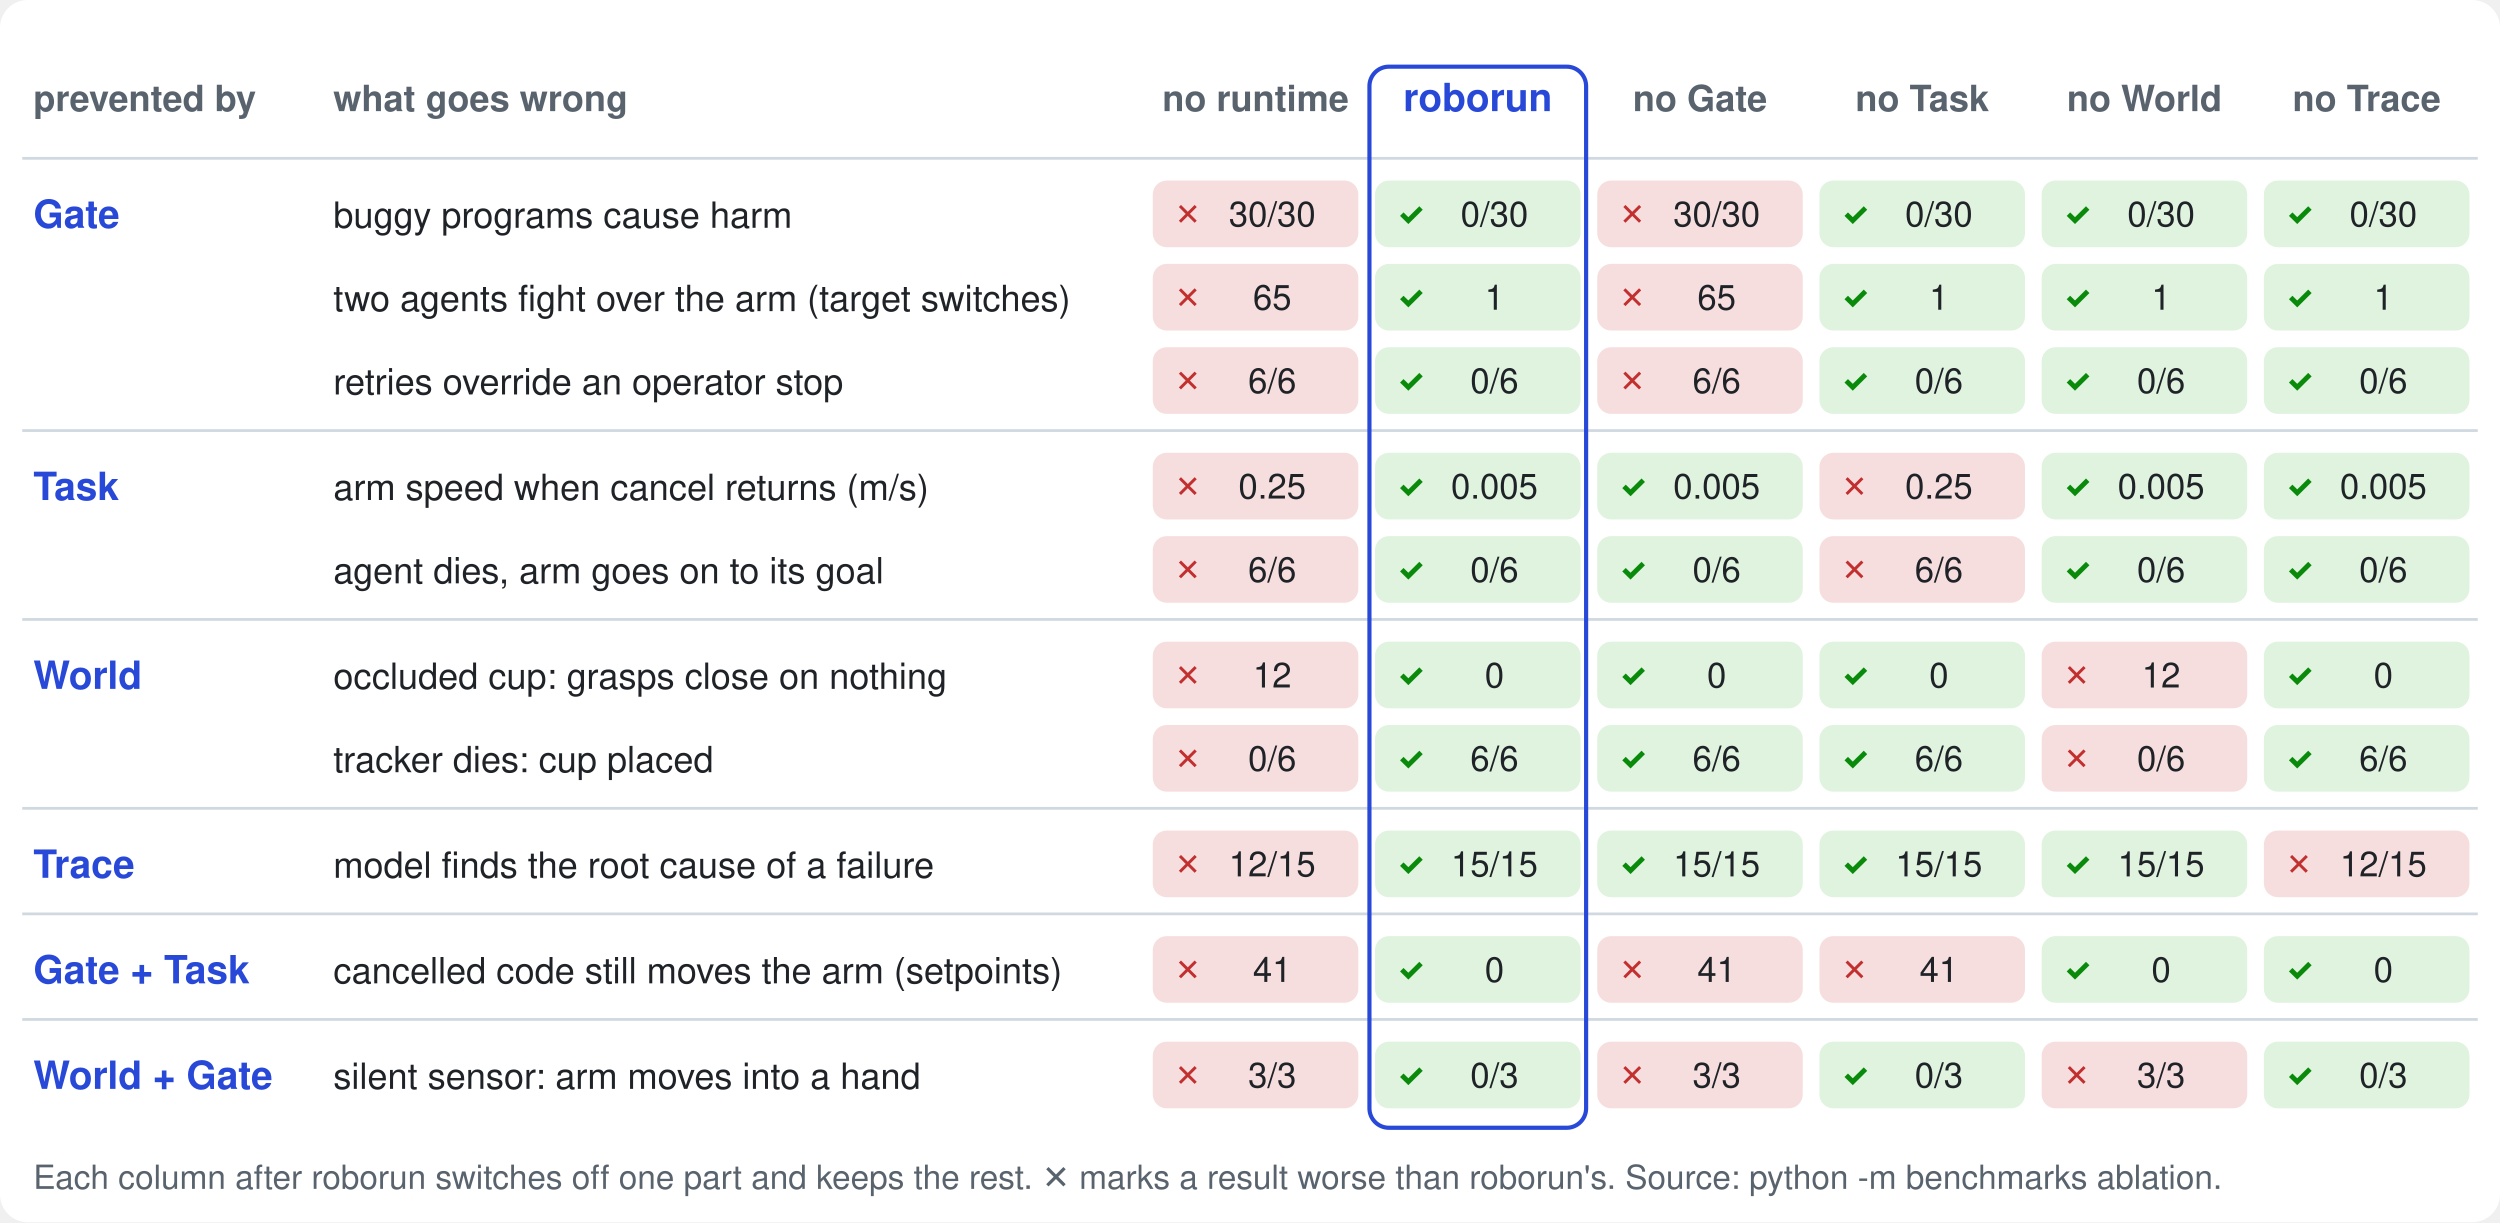
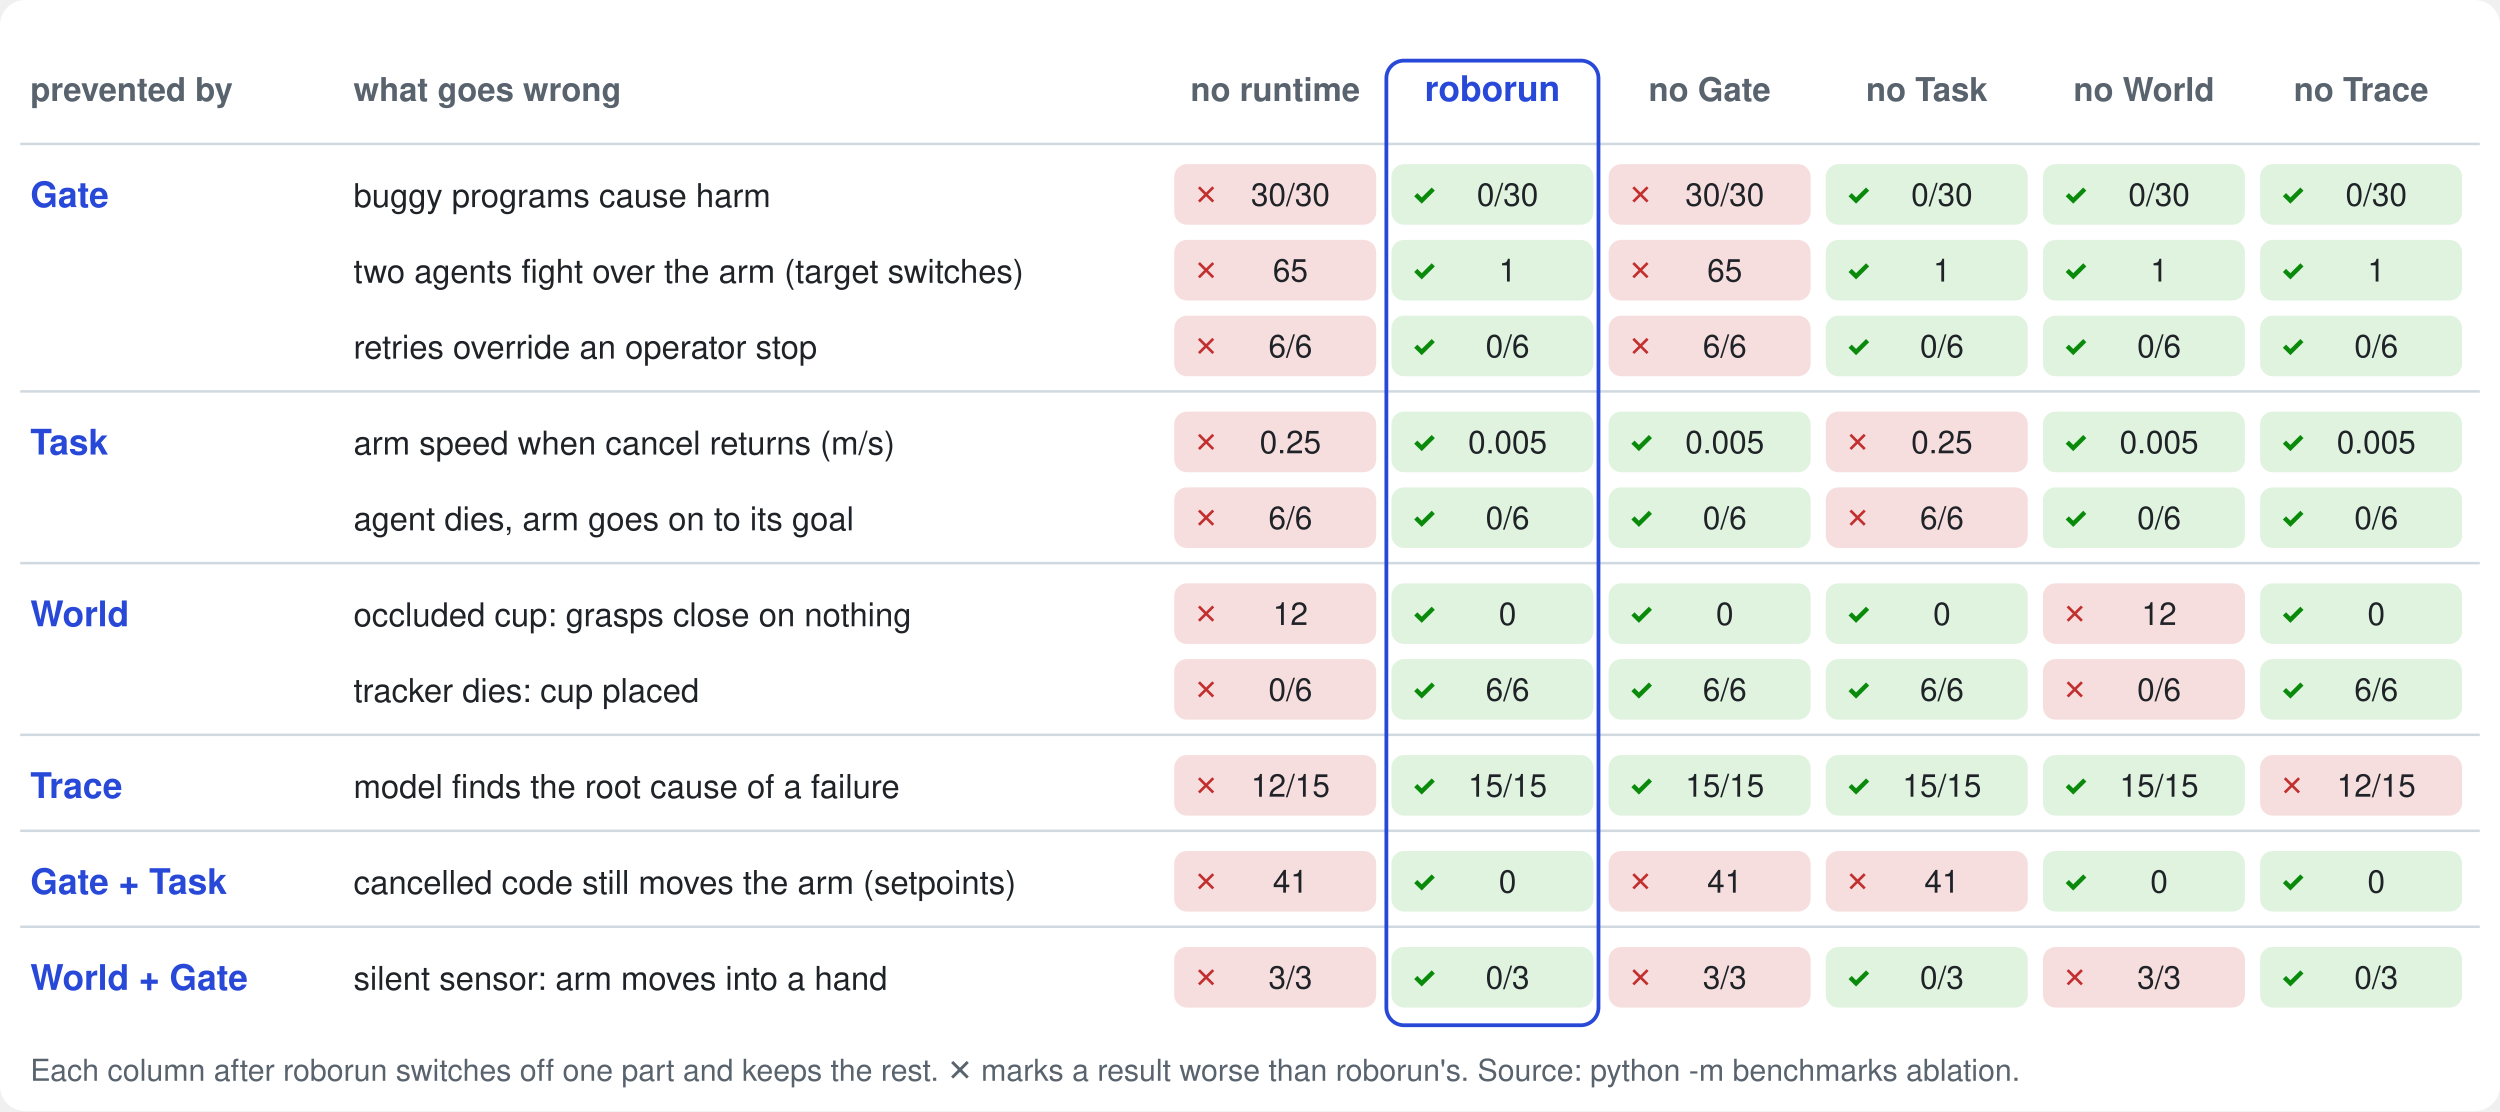
- <svg xmlns="http://www.w3.org/2000/svg" viewBox="0 0 900 440" width="900" height="440" role="img" aria-label="Failures by the part of roborun that prevents them, with no runtime, with roborun, and with one part switched off. Every failure happens with no runtime and none with roborun; switching off one part brings back exactly the failures that part prevents.">
+ <svg xmlns="http://www.w3.org/2000/svg" viewBox="0 0 990 440" width="990" height="440" role="img" aria-label="Failures by the part of roborun that prevents them, with no runtime, with roborun, and with one part switched off. Every failure happens with no runtime and none with roborun; switching off one part brings back exactly the failures that part prevents.">
  <style>
text{font-family:-apple-system,BlinkMacSystemFont,"Segoe UI",Helvetica,Arial,sans-serif;fill:#1f2328}
.bg{fill:#ffffff}.h{font-size:13px;font-weight:700;fill:#59636e}.hc{font-size:14px;font-weight:800;fill:#2848d8}
.g{font-size:14px;font-weight:800;fill:#2848d8}.l{font-size:13px}.v{font-size:12.5px;font-variant-numeric:tabular-nums}
.ok{fill:#0ca30c;fill-opacity:.13}.bad{fill:#d03b3b;fill-opacity:.17}
.iok{fill:#0a8a0a;font-size:11px;font-weight:800}.ibad{fill:#c22f2f;font-size:11px;font-weight:800}
.sep{stroke:#d1d9e0}.core{fill:none;stroke:#2848d8;stroke-width:1.5}.foot{font-size:12px;fill:#59636e}
@media (prefers-color-scheme: dark){text{fill:#e6edf3}.bg{fill:#0d1117}.h,.foot{fill:#9198a1}
.hc,.g{fill:#7b8fff}.ok{fill-opacity:.22}.bad{fill-opacity:.28}.iok{fill:#3fb950}.ibad{fill:#ff7b72}
.sep{stroke:#3d444d}.core{stroke:#7b8fff}}
</style>
-   <rect class="bg" x="0" y="0" width="900" height="440" rx="10" />
-   <text class="h" x="120" y="40">what goes wrong</text>
+   <rect class="bg" x="0" y="0" width="990" height="440" rx="10" />
+   <text class="h" x="140" y="40">what goes wrong</text>
  <text class="h" x="12" y="40">prevented by</text>
-   <text class="h" x="452.0" y="40" text-anchor="middle">no runtime</text>
-   <text class="hc" x="532.0" y="40" text-anchor="middle">roborun</text>
-   <text class="h" x="612.0" y="40" text-anchor="middle">no Gate</text>
-   <text class="h" x="692.0" y="40" text-anchor="middle">no Task</text>
-   <text class="h" x="772.0" y="40" text-anchor="middle">no World</text>
-   <text class="h" x="852.0" y="40" text-anchor="middle">no Trace</text>
-   <line class="sep" x1="8" x2="892" y1="57" y2="57" />
+   <text class="h" x="505.0" y="40" text-anchor="middle">no runtime</text>
+   <text class="hc" x="591.0" y="40" text-anchor="middle">roborun</text>
+   <text class="h" x="677.0" y="40" text-anchor="middle">no Gate</text>
+   <text class="h" x="763.0" y="40" text-anchor="middle">no Task</text>
+   <text class="h" x="849.0" y="40" text-anchor="middle">no World</text>
+   <text class="h" x="935.0" y="40" text-anchor="middle">no Trace</text>
+   <line class="sep" x1="8" x2="982" y1="57" y2="57" />
  <text class="g" x="12" y="82.0">Gate</text>
-   <text class="l" x="120" y="82.0">buggy programs cause harm</text>
-   <g>
-     <rect class="bad" x="415" y="65" width="74" height="24" rx="5" />
-     <text class="ibad" x="423" y="81.0">✕</text>
-     <text class="v" x="458.0" y="81.5" text-anchor="middle">30/30</text>
-   </g>
-   <g>
-     <rect class="ok" x="495" y="65" width="74" height="24" rx="5" />
-     <text class="iok" x="503" y="81.0">✓</text>
-     <text class="v" x="538.0" y="81.5" text-anchor="middle">0/30</text>
-   </g>
-   <g>
-     <rect class="bad" x="575" y="65" width="74" height="24" rx="5" />
-     <text class="ibad" x="583" y="81.0">✕</text>
-     <text class="v" x="618.0" y="81.5" text-anchor="middle">30/30</text>
-   </g>
-   <g>
-     <rect class="ok" x="655" y="65" width="74" height="24" rx="5" />
-     <text class="iok" x="663" y="81.0">✓</text>
-     <text class="v" x="698.0" y="81.5" text-anchor="middle">0/30</text>
-   </g>
-   <g>
-     <rect class="ok" x="735" y="65" width="74" height="24" rx="5" />
-     <text class="iok" x="743" y="81.0">✓</text>
-     <text class="v" x="778.0" y="81.5" text-anchor="middle">0/30</text>
-   </g>
-   <g>
-     <rect class="ok" x="815" y="65" width="74" height="24" rx="5" />
-     <text class="iok" x="823" y="81.0">✓</text>
-     <text class="v" x="858.0" y="81.5" text-anchor="middle">0/30</text>
-   </g>
-   <text class="l" x="120" y="112.0">two agents fight over the arm (target switches)</text>
-   <g>
-     <rect class="bad" x="415" y="95" width="74" height="24" rx="5" />
-     <text class="ibad" x="423" y="111.0">✕</text>
-     <text class="v" x="458.0" y="111.5" text-anchor="middle">65</text>
-   </g>
-   <g>
-     <rect class="ok" x="495" y="95" width="74" height="24" rx="5" />
-     <text class="iok" x="503" y="111.0">✓</text>
-     <text class="v" x="538.0" y="111.5" text-anchor="middle">1</text>
-   </g>
-   <g>
-     <rect class="bad" x="575" y="95" width="74" height="24" rx="5" />
-     <text class="ibad" x="583" y="111.0">✕</text>
-     <text class="v" x="618.0" y="111.5" text-anchor="middle">65</text>
-   </g>
-   <g>
-     <rect class="ok" x="655" y="95" width="74" height="24" rx="5" />
-     <text class="iok" x="663" y="111.0">✓</text>
-     <text class="v" x="698.0" y="111.5" text-anchor="middle">1</text>
-   </g>
-   <g>
-     <rect class="ok" x="735" y="95" width="74" height="24" rx="5" />
-     <text class="iok" x="743" y="111.0">✓</text>
-     <text class="v" x="778.0" y="111.5" text-anchor="middle">1</text>
-   </g>
-   <g>
-     <rect class="ok" x="815" y="95" width="74" height="24" rx="5" />
-     <text class="iok" x="823" y="111.0">✓</text>
-     <text class="v" x="858.0" y="111.5" text-anchor="middle">1</text>
-   </g>
-   <text class="l" x="120" y="142.0">retries override an operator stop</text>
-   <g>
-     <rect class="bad" x="415" y="125" width="74" height="24" rx="5" />
-     <text class="ibad" x="423" y="141.0">✕</text>
-     <text class="v" x="458.0" y="141.5" text-anchor="middle">6/6</text>
-   </g>
-   <g>
-     <rect class="ok" x="495" y="125" width="74" height="24" rx="5" />
-     <text class="iok" x="503" y="141.0">✓</text>
-     <text class="v" x="538.0" y="141.5" text-anchor="middle">0/6</text>
-   </g>
-   <g>
-     <rect class="bad" x="575" y="125" width="74" height="24" rx="5" />
-     <text class="ibad" x="583" y="141.0">✕</text>
-     <text class="v" x="618.0" y="141.5" text-anchor="middle">6/6</text>
-   </g>
-   <g>
-     <rect class="ok" x="655" y="125" width="74" height="24" rx="5" />
-     <text class="iok" x="663" y="141.0">✓</text>
-     <text class="v" x="698.0" y="141.5" text-anchor="middle">0/6</text>
-   </g>
-   <g>
-     <rect class="ok" x="735" y="125" width="74" height="24" rx="5" />
-     <text class="iok" x="743" y="141.0">✓</text>
-     <text class="v" x="778.0" y="141.5" text-anchor="middle">0/6</text>
-   </g>
-   <g>
-     <rect class="ok" x="815" y="125" width="74" height="24" rx="5" />
-     <text class="iok" x="823" y="141.0">✓</text>
-     <text class="v" x="858.0" y="141.5" text-anchor="middle">0/6</text>
-   </g>
-   <line class="sep" x1="8" x2="892" y1="155" y2="155" />
+   <text class="l" x="140" y="82.0">buggy programs cause harm</text>
+   <g>
+     <rect class="bad" x="465" y="65" width="80" height="24" rx="5" />
+     <text class="ibad" x="473" y="81.0">✕</text>
+     <text class="v" x="511.0" y="81.5" text-anchor="middle">30/30</text>
+   </g>
+   <g>
+     <rect class="ok" x="551" y="65" width="80" height="24" rx="5" />
+     <text class="iok" x="559" y="81.0">✓</text>
+     <text class="v" x="597.0" y="81.5" text-anchor="middle">0/30</text>
+   </g>
+   <g>
+     <rect class="bad" x="637" y="65" width="80" height="24" rx="5" />
+     <text class="ibad" x="645" y="81.0">✕</text>
+     <text class="v" x="683.0" y="81.5" text-anchor="middle">30/30</text>
+   </g>
+   <g>
+     <rect class="ok" x="723" y="65" width="80" height="24" rx="5" />
+     <text class="iok" x="731" y="81.0">✓</text>
+     <text class="v" x="769.0" y="81.5" text-anchor="middle">0/30</text>
+   </g>
+   <g>
+     <rect class="ok" x="809" y="65" width="80" height="24" rx="5" />
+     <text class="iok" x="817" y="81.0">✓</text>
+     <text class="v" x="855.0" y="81.5" text-anchor="middle">0/30</text>
+   </g>
+   <g>
+     <rect class="ok" x="895" y="65" width="80" height="24" rx="5" />
+     <text class="iok" x="903" y="81.0">✓</text>
+     <text class="v" x="941.0" y="81.5" text-anchor="middle">0/30</text>
+   </g>
+   <text class="l" x="140" y="112.0">two agents fight over the arm (target switches)</text>
+   <g>
+     <rect class="bad" x="465" y="95" width="80" height="24" rx="5" />
+     <text class="ibad" x="473" y="111.0">✕</text>
+     <text class="v" x="511.0" y="111.5" text-anchor="middle">65</text>
+   </g>
+   <g>
+     <rect class="ok" x="551" y="95" width="80" height="24" rx="5" />
+     <text class="iok" x="559" y="111.0">✓</text>
+     <text class="v" x="597.0" y="111.5" text-anchor="middle">1</text>
+   </g>
+   <g>
+     <rect class="bad" x="637" y="95" width="80" height="24" rx="5" />
+     <text class="ibad" x="645" y="111.0">✕</text>
+     <text class="v" x="683.0" y="111.5" text-anchor="middle">65</text>
+   </g>
+   <g>
+     <rect class="ok" x="723" y="95" width="80" height="24" rx="5" />
+     <text class="iok" x="731" y="111.0">✓</text>
+     <text class="v" x="769.0" y="111.5" text-anchor="middle">1</text>
+   </g>
+   <g>
+     <rect class="ok" x="809" y="95" width="80" height="24" rx="5" />
+     <text class="iok" x="817" y="111.0">✓</text>
+     <text class="v" x="855.0" y="111.5" text-anchor="middle">1</text>
+   </g>
+   <g>
+     <rect class="ok" x="895" y="95" width="80" height="24" rx="5" />
+     <text class="iok" x="903" y="111.0">✓</text>
+     <text class="v" x="941.0" y="111.5" text-anchor="middle">1</text>
+   </g>
+   <text class="l" x="140" y="142.0">retries override an operator stop</text>
+   <g>
+     <rect class="bad" x="465" y="125" width="80" height="24" rx="5" />
+     <text class="ibad" x="473" y="141.0">✕</text>
+     <text class="v" x="511.0" y="141.5" text-anchor="middle">6/6</text>
+   </g>
+   <g>
+     <rect class="ok" x="551" y="125" width="80" height="24" rx="5" />
+     <text class="iok" x="559" y="141.0">✓</text>
+     <text class="v" x="597.0" y="141.5" text-anchor="middle">0/6</text>
+   </g>
+   <g>
+     <rect class="bad" x="637" y="125" width="80" height="24" rx="5" />
+     <text class="ibad" x="645" y="141.0">✕</text>
+     <text class="v" x="683.0" y="141.5" text-anchor="middle">6/6</text>
+   </g>
+   <g>
+     <rect class="ok" x="723" y="125" width="80" height="24" rx="5" />
+     <text class="iok" x="731" y="141.0">✓</text>
+     <text class="v" x="769.0" y="141.5" text-anchor="middle">0/6</text>
+   </g>
+   <g>
+     <rect class="ok" x="809" y="125" width="80" height="24" rx="5" />
+     <text class="iok" x="817" y="141.0">✓</text>
+     <text class="v" x="855.0" y="141.5" text-anchor="middle">0/6</text>
+   </g>
+   <g>
+     <rect class="ok" x="895" y="125" width="80" height="24" rx="5" />
+     <text class="iok" x="903" y="141.0">✓</text>
+     <text class="v" x="941.0" y="141.5" text-anchor="middle">0/6</text>
+   </g>
+   <line class="sep" x1="8" x2="982" y1="155" y2="155" />
  <text class="g" x="12" y="180.0">Task</text>
-   <text class="l" x="120" y="180.0">arm speed when cancel returns (m/s)</text>
-   <g>
-     <rect class="bad" x="415" y="163" width="74" height="24" rx="5" />
-     <text class="ibad" x="423" y="179.0">✕</text>
-     <text class="v" x="458.0" y="179.5" text-anchor="middle">0.25</text>
-   </g>
-   <g>
-     <rect class="ok" x="495" y="163" width="74" height="24" rx="5" />
-     <text class="iok" x="503" y="179.0">✓</text>
-     <text class="v" x="538.0" y="179.5" text-anchor="middle">0.005</text>
-   </g>
-   <g>
-     <rect class="ok" x="575" y="163" width="74" height="24" rx="5" />
-     <text class="iok" x="583" y="179.0">✓</text>
-     <text class="v" x="618.0" y="179.5" text-anchor="middle">0.005</text>
-   </g>
-   <g>
-     <rect class="bad" x="655" y="163" width="74" height="24" rx="5" />
-     <text class="ibad" x="663" y="179.0">✕</text>
-     <text class="v" x="698.0" y="179.5" text-anchor="middle">0.25</text>
-   </g>
-   <g>
-     <rect class="ok" x="735" y="163" width="74" height="24" rx="5" />
-     <text class="iok" x="743" y="179.0">✓</text>
-     <text class="v" x="778.0" y="179.5" text-anchor="middle">0.005</text>
-   </g>
-   <g>
-     <rect class="ok" x="815" y="163" width="74" height="24" rx="5" />
-     <text class="iok" x="823" y="179.0">✓</text>
-     <text class="v" x="858.0" y="179.5" text-anchor="middle">0.005</text>
-   </g>
-   <text class="l" x="120" y="210.0">agent dies, arm goes on to its goal</text>
-   <g>
-     <rect class="bad" x="415" y="193" width="74" height="24" rx="5" />
-     <text class="ibad" x="423" y="209.0">✕</text>
-     <text class="v" x="458.0" y="209.5" text-anchor="middle">6/6</text>
-   </g>
-   <g>
-     <rect class="ok" x="495" y="193" width="74" height="24" rx="5" />
-     <text class="iok" x="503" y="209.0">✓</text>
-     <text class="v" x="538.0" y="209.5" text-anchor="middle">0/6</text>
-   </g>
-   <g>
-     <rect class="ok" x="575" y="193" width="74" height="24" rx="5" />
-     <text class="iok" x="583" y="209.0">✓</text>
-     <text class="v" x="618.0" y="209.5" text-anchor="middle">0/6</text>
-   </g>
-   <g>
-     <rect class="bad" x="655" y="193" width="74" height="24" rx="5" />
-     <text class="ibad" x="663" y="209.0">✕</text>
-     <text class="v" x="698.0" y="209.5" text-anchor="middle">6/6</text>
-   </g>
-   <g>
-     <rect class="ok" x="735" y="193" width="74" height="24" rx="5" />
-     <text class="iok" x="743" y="209.0">✓</text>
-     <text class="v" x="778.0" y="209.5" text-anchor="middle">0/6</text>
-   </g>
-   <g>
-     <rect class="ok" x="815" y="193" width="74" height="24" rx="5" />
-     <text class="iok" x="823" y="209.0">✓</text>
-     <text class="v" x="858.0" y="209.5" text-anchor="middle">0/6</text>
-   </g>
-   <line class="sep" x1="8" x2="892" y1="223" y2="223" />
+   <text class="l" x="140" y="180.0">arm speed when cancel returns (m/s)</text>
+   <g>
+     <rect class="bad" x="465" y="163" width="80" height="24" rx="5" />
+     <text class="ibad" x="473" y="179.0">✕</text>
+     <text class="v" x="511.0" y="179.5" text-anchor="middle">0.25</text>
+   </g>
+   <g>
+     <rect class="ok" x="551" y="163" width="80" height="24" rx="5" />
+     <text class="iok" x="559" y="179.0">✓</text>
+     <text class="v" x="597.0" y="179.5" text-anchor="middle">0.005</text>
+   </g>
+   <g>
+     <rect class="ok" x="637" y="163" width="80" height="24" rx="5" />
+     <text class="iok" x="645" y="179.0">✓</text>
+     <text class="v" x="683.0" y="179.5" text-anchor="middle">0.005</text>
+   </g>
+   <g>
+     <rect class="bad" x="723" y="163" width="80" height="24" rx="5" />
+     <text class="ibad" x="731" y="179.0">✕</text>
+     <text class="v" x="769.0" y="179.5" text-anchor="middle">0.25</text>
+   </g>
+   <g>
+     <rect class="ok" x="809" y="163" width="80" height="24" rx="5" />
+     <text class="iok" x="817" y="179.0">✓</text>
+     <text class="v" x="855.0" y="179.5" text-anchor="middle">0.005</text>
+   </g>
+   <g>
+     <rect class="ok" x="895" y="163" width="80" height="24" rx="5" />
+     <text class="iok" x="903" y="179.0">✓</text>
+     <text class="v" x="941.0" y="179.5" text-anchor="middle">0.005</text>
+   </g>
+   <text class="l" x="140" y="210.0">agent dies, arm goes on to its goal</text>
+   <g>
+     <rect class="bad" x="465" y="193" width="80" height="24" rx="5" />
+     <text class="ibad" x="473" y="209.0">✕</text>
+     <text class="v" x="511.0" y="209.5" text-anchor="middle">6/6</text>
+   </g>
+   <g>
+     <rect class="ok" x="551" y="193" width="80" height="24" rx="5" />
+     <text class="iok" x="559" y="209.0">✓</text>
+     <text class="v" x="597.0" y="209.5" text-anchor="middle">0/6</text>
+   </g>
+   <g>
+     <rect class="ok" x="637" y="193" width="80" height="24" rx="5" />
+     <text class="iok" x="645" y="209.0">✓</text>
+     <text class="v" x="683.0" y="209.5" text-anchor="middle">0/6</text>
+   </g>
+   <g>
+     <rect class="bad" x="723" y="193" width="80" height="24" rx="5" />
+     <text class="ibad" x="731" y="209.0">✕</text>
+     <text class="v" x="769.0" y="209.5" text-anchor="middle">6/6</text>
+   </g>
+   <g>
+     <rect class="ok" x="809" y="193" width="80" height="24" rx="5" />
+     <text class="iok" x="817" y="209.0">✓</text>
+     <text class="v" x="855.0" y="209.5" text-anchor="middle">0/6</text>
+   </g>
+   <g>
+     <rect class="ok" x="895" y="193" width="80" height="24" rx="5" />
+     <text class="iok" x="903" y="209.0">✓</text>
+     <text class="v" x="941.0" y="209.5" text-anchor="middle">0/6</text>
+   </g>
+   <line class="sep" x1="8" x2="982" y1="223" y2="223" />
  <text class="g" x="12" y="248.0">World</text>
-   <text class="l" x="120" y="248.0">occluded cup: grasps close on nothing</text>
-   <g>
-     <rect class="bad" x="415" y="231" width="74" height="24" rx="5" />
-     <text class="ibad" x="423" y="247.0">✕</text>
-     <text class="v" x="458.0" y="247.5" text-anchor="middle">12</text>
-   </g>
-   <g>
-     <rect class="ok" x="495" y="231" width="74" height="24" rx="5" />
-     <text class="iok" x="503" y="247.0">✓</text>
-     <text class="v" x="538.0" y="247.5" text-anchor="middle">0</text>
-   </g>
-   <g>
-     <rect class="ok" x="575" y="231" width="74" height="24" rx="5" />
-     <text class="iok" x="583" y="247.0">✓</text>
-     <text class="v" x="618.0" y="247.5" text-anchor="middle">0</text>
-   </g>
-   <g>
-     <rect class="ok" x="655" y="231" width="74" height="24" rx="5" />
-     <text class="iok" x="663" y="247.0">✓</text>
-     <text class="v" x="698.0" y="247.5" text-anchor="middle">0</text>
-   </g>
-   <g>
-     <rect class="bad" x="735" y="231" width="74" height="24" rx="5" />
-     <text class="ibad" x="743" y="247.0">✕</text>
-     <text class="v" x="778.0" y="247.5" text-anchor="middle">12</text>
-   </g>
-   <g>
-     <rect class="ok" x="815" y="231" width="74" height="24" rx="5" />
-     <text class="iok" x="823" y="247.0">✓</text>
-     <text class="v" x="858.0" y="247.5" text-anchor="middle">0</text>
-   </g>
-   <text class="l" x="120" y="278.0">tracker dies: cup placed</text>
-   <g>
-     <rect class="bad" x="415" y="261" width="74" height="24" rx="5" />
-     <text class="ibad" x="423" y="277.0">✕</text>
-     <text class="v" x="458.0" y="277.5" text-anchor="middle">0/6</text>
-   </g>
-   <g>
-     <rect class="ok" x="495" y="261" width="74" height="24" rx="5" />
-     <text class="iok" x="503" y="277.0">✓</text>
-     <text class="v" x="538.0" y="277.5" text-anchor="middle">6/6</text>
-   </g>
-   <g>
-     <rect class="ok" x="575" y="261" width="74" height="24" rx="5" />
-     <text class="iok" x="583" y="277.0">✓</text>
-     <text class="v" x="618.0" y="277.5" text-anchor="middle">6/6</text>
-   </g>
-   <g>
-     <rect class="ok" x="655" y="261" width="74" height="24" rx="5" />
-     <text class="iok" x="663" y="277.0">✓</text>
-     <text class="v" x="698.0" y="277.5" text-anchor="middle">6/6</text>
-   </g>
-   <g>
-     <rect class="bad" x="735" y="261" width="74" height="24" rx="5" />
-     <text class="ibad" x="743" y="277.0">✕</text>
-     <text class="v" x="778.0" y="277.5" text-anchor="middle">0/6</text>
-   </g>
-   <g>
-     <rect class="ok" x="815" y="261" width="74" height="24" rx="5" />
-     <text class="iok" x="823" y="277.0">✓</text>
-     <text class="v" x="858.0" y="277.5" text-anchor="middle">6/6</text>
-   </g>
-   <line class="sep" x1="8" x2="892" y1="291" y2="291" />
+   <text class="l" x="140" y="248.0">occluded cup: grasps close on nothing</text>
+   <g>
+     <rect class="bad" x="465" y="231" width="80" height="24" rx="5" />
+     <text class="ibad" x="473" y="247.0">✕</text>
+     <text class="v" x="511.0" y="247.5" text-anchor="middle">12</text>
+   </g>
+   <g>
+     <rect class="ok" x="551" y="231" width="80" height="24" rx="5" />
+     <text class="iok" x="559" y="247.0">✓</text>
+     <text class="v" x="597.0" y="247.5" text-anchor="middle">0</text>
+   </g>
+   <g>
+     <rect class="ok" x="637" y="231" width="80" height="24" rx="5" />
+     <text class="iok" x="645" y="247.0">✓</text>
+     <text class="v" x="683.0" y="247.5" text-anchor="middle">0</text>
+   </g>
+   <g>
+     <rect class="ok" x="723" y="231" width="80" height="24" rx="5" />
+     <text class="iok" x="731" y="247.0">✓</text>
+     <text class="v" x="769.0" y="247.5" text-anchor="middle">0</text>
+   </g>
+   <g>
+     <rect class="bad" x="809" y="231" width="80" height="24" rx="5" />
+     <text class="ibad" x="817" y="247.0">✕</text>
+     <text class="v" x="855.0" y="247.5" text-anchor="middle">12</text>
+   </g>
+   <g>
+     <rect class="ok" x="895" y="231" width="80" height="24" rx="5" />
+     <text class="iok" x="903" y="247.0">✓</text>
+     <text class="v" x="941.0" y="247.5" text-anchor="middle">0</text>
+   </g>
+   <text class="l" x="140" y="278.0">tracker dies: cup placed</text>
+   <g>
+     <rect class="bad" x="465" y="261" width="80" height="24" rx="5" />
+     <text class="ibad" x="473" y="277.0">✕</text>
+     <text class="v" x="511.0" y="277.5" text-anchor="middle">0/6</text>
+   </g>
+   <g>
+     <rect class="ok" x="551" y="261" width="80" height="24" rx="5" />
+     <text class="iok" x="559" y="277.0">✓</text>
+     <text class="v" x="597.0" y="277.5" text-anchor="middle">6/6</text>
+   </g>
+   <g>
+     <rect class="ok" x="637" y="261" width="80" height="24" rx="5" />
+     <text class="iok" x="645" y="277.0">✓</text>
+     <text class="v" x="683.0" y="277.5" text-anchor="middle">6/6</text>
+   </g>
+   <g>
+     <rect class="ok" x="723" y="261" width="80" height="24" rx="5" />
+     <text class="iok" x="731" y="277.0">✓</text>
+     <text class="v" x="769.0" y="277.5" text-anchor="middle">6/6</text>
+   </g>
+   <g>
+     <rect class="bad" x="809" y="261" width="80" height="24" rx="5" />
+     <text class="ibad" x="817" y="277.0">✕</text>
+     <text class="v" x="855.0" y="277.5" text-anchor="middle">0/6</text>
+   </g>
+   <g>
+     <rect class="ok" x="895" y="261" width="80" height="24" rx="5" />
+     <text class="iok" x="903" y="277.0">✓</text>
+     <text class="v" x="941.0" y="277.5" text-anchor="middle">6/6</text>
+   </g>
+   <line class="sep" x1="8" x2="982" y1="291" y2="291" />
  <text class="g" x="12" y="316.0">Trace</text>
-   <text class="l" x="120" y="316.0">model finds the root cause of a failure</text>
-   <g>
-     <rect class="bad" x="415" y="299" width="74" height="24" rx="5" />
-     <text class="ibad" x="423" y="315.0">✕</text>
-     <text class="v" x="458.0" y="315.5" text-anchor="middle">12/15</text>
-   </g>
-   <g>
-     <rect class="ok" x="495" y="299" width="74" height="24" rx="5" />
-     <text class="iok" x="503" y="315.0">✓</text>
-     <text class="v" x="538.0" y="315.5" text-anchor="middle">15/15</text>
-   </g>
-   <g>
-     <rect class="ok" x="575" y="299" width="74" height="24" rx="5" />
-     <text class="iok" x="583" y="315.0">✓</text>
-     <text class="v" x="618.0" y="315.5" text-anchor="middle">15/15</text>
-   </g>
-   <g>
-     <rect class="ok" x="655" y="299" width="74" height="24" rx="5" />
-     <text class="iok" x="663" y="315.0">✓</text>
-     <text class="v" x="698.0" y="315.5" text-anchor="middle">15/15</text>
-   </g>
-   <g>
-     <rect class="ok" x="735" y="299" width="74" height="24" rx="5" />
-     <text class="iok" x="743" y="315.0">✓</text>
-     <text class="v" x="778.0" y="315.5" text-anchor="middle">15/15</text>
-   </g>
-   <g>
-     <rect class="bad" x="815" y="299" width="74" height="24" rx="5" />
-     <text class="ibad" x="823" y="315.0">✕</text>
-     <text class="v" x="858.0" y="315.5" text-anchor="middle">12/15</text>
-   </g>
-   <line class="sep" x1="8" x2="892" y1="329" y2="329" />
+   <text class="l" x="140" y="316.0">model finds the root cause of a failure</text>
+   <g>
+     <rect class="bad" x="465" y="299" width="80" height="24" rx="5" />
+     <text class="ibad" x="473" y="315.0">✕</text>
+     <text class="v" x="511.0" y="315.5" text-anchor="middle">12/15</text>
+   </g>
+   <g>
+     <rect class="ok" x="551" y="299" width="80" height="24" rx="5" />
+     <text class="iok" x="559" y="315.0">✓</text>
+     <text class="v" x="597.0" y="315.5" text-anchor="middle">15/15</text>
+   </g>
+   <g>
+     <rect class="ok" x="637" y="299" width="80" height="24" rx="5" />
+     <text class="iok" x="645" y="315.0">✓</text>
+     <text class="v" x="683.0" y="315.5" text-anchor="middle">15/15</text>
+   </g>
+   <g>
+     <rect class="ok" x="723" y="299" width="80" height="24" rx="5" />
+     <text class="iok" x="731" y="315.0">✓</text>
+     <text class="v" x="769.0" y="315.5" text-anchor="middle">15/15</text>
+   </g>
+   <g>
+     <rect class="ok" x="809" y="299" width="80" height="24" rx="5" />
+     <text class="iok" x="817" y="315.0">✓</text>
+     <text class="v" x="855.0" y="315.5" text-anchor="middle">15/15</text>
+   </g>
+   <g>
+     <rect class="bad" x="895" y="299" width="80" height="24" rx="5" />
+     <text class="ibad" x="903" y="315.0">✕</text>
+     <text class="v" x="941.0" y="315.5" text-anchor="middle">12/15</text>
+   </g>
+   <line class="sep" x1="8" x2="982" y1="329" y2="329" />
  <text class="g" x="12" y="354.0">Gate + Task</text>
-   <text class="l" x="120" y="354.0">cancelled code still moves the arm (setpoints)</text>
-   <g>
-     <rect class="bad" x="415" y="337" width="74" height="24" rx="5" />
-     <text class="ibad" x="423" y="353.0">✕</text>
-     <text class="v" x="458.0" y="353.5" text-anchor="middle">41</text>
-   </g>
-   <g>
-     <rect class="ok" x="495" y="337" width="74" height="24" rx="5" />
-     <text class="iok" x="503" y="353.0">✓</text>
-     <text class="v" x="538.0" y="353.5" text-anchor="middle">0</text>
-   </g>
-   <g>
-     <rect class="bad" x="575" y="337" width="74" height="24" rx="5" />
-     <text class="ibad" x="583" y="353.0">✕</text>
-     <text class="v" x="618.0" y="353.5" text-anchor="middle">41</text>
-   </g>
-   <g>
-     <rect class="bad" x="655" y="337" width="74" height="24" rx="5" />
-     <text class="ibad" x="663" y="353.0">✕</text>
-     <text class="v" x="698.0" y="353.5" text-anchor="middle">41</text>
-   </g>
-   <g>
-     <rect class="ok" x="735" y="337" width="74" height="24" rx="5" />
-     <text class="iok" x="743" y="353.0">✓</text>
-     <text class="v" x="778.0" y="353.5" text-anchor="middle">0</text>
-   </g>
-   <g>
-     <rect class="ok" x="815" y="337" width="74" height="24" rx="5" />
-     <text class="iok" x="823" y="353.0">✓</text>
-     <text class="v" x="858.0" y="353.5" text-anchor="middle">0</text>
-   </g>
-   <line class="sep" x1="8" x2="892" y1="367" y2="367" />
+   <text class="l" x="140" y="354.0">cancelled code still moves the arm (setpoints)</text>
+   <g>
+     <rect class="bad" x="465" y="337" width="80" height="24" rx="5" />
+     <text class="ibad" x="473" y="353.0">✕</text>
+     <text class="v" x="511.0" y="353.5" text-anchor="middle">41</text>
+   </g>
+   <g>
+     <rect class="ok" x="551" y="337" width="80" height="24" rx="5" />
+     <text class="iok" x="559" y="353.0">✓</text>
+     <text class="v" x="597.0" y="353.5" text-anchor="middle">0</text>
+   </g>
+   <g>
+     <rect class="bad" x="637" y="337" width="80" height="24" rx="5" />
+     <text class="ibad" x="645" y="353.0">✕</text>
+     <text class="v" x="683.0" y="353.5" text-anchor="middle">41</text>
+   </g>
+   <g>
+     <rect class="bad" x="723" y="337" width="80" height="24" rx="5" />
+     <text class="ibad" x="731" y="353.0">✕</text>
+     <text class="v" x="769.0" y="353.5" text-anchor="middle">41</text>
+   </g>
+   <g>
+     <rect class="ok" x="809" y="337" width="80" height="24" rx="5" />
+     <text class="iok" x="817" y="353.0">✓</text>
+     <text class="v" x="855.0" y="353.5" text-anchor="middle">0</text>
+   </g>
+   <g>
+     <rect class="ok" x="895" y="337" width="80" height="24" rx="5" />
+     <text class="iok" x="903" y="353.0">✓</text>
+     <text class="v" x="941.0" y="353.5" text-anchor="middle">0</text>
+   </g>
+   <line class="sep" x1="8" x2="982" y1="367" y2="367" />
  <text class="g" x="12" y="392.0">World + Gate</text>
-   <text class="l" x="120" y="392.0">silent sensor: arm moves into a hand</text>
-   <g>
-     <rect class="bad" x="415" y="375" width="74" height="24" rx="5" />
-     <text class="ibad" x="423" y="391.0">✕</text>
-     <text class="v" x="458.0" y="391.5" text-anchor="middle">3/3</text>
-   </g>
-   <g>
-     <rect class="ok" x="495" y="375" width="74" height="24" rx="5" />
-     <text class="iok" x="503" y="391.0">✓</text>
-     <text class="v" x="538.0" y="391.5" text-anchor="middle">0/3</text>
-   </g>
-   <g>
-     <rect class="bad" x="575" y="375" width="74" height="24" rx="5" />
-     <text class="ibad" x="583" y="391.0">✕</text>
-     <text class="v" x="618.0" y="391.5" text-anchor="middle">3/3</text>
-   </g>
-   <g>
-     <rect class="ok" x="655" y="375" width="74" height="24" rx="5" />
-     <text class="iok" x="663" y="391.0">✓</text>
-     <text class="v" x="698.0" y="391.5" text-anchor="middle">0/3</text>
-   </g>
-   <g>
-     <rect class="bad" x="735" y="375" width="74" height="24" rx="5" />
-     <text class="ibad" x="743" y="391.0">✕</text>
-     <text class="v" x="778.0" y="391.5" text-anchor="middle">3/3</text>
-   </g>
-   <g>
-     <rect class="ok" x="815" y="375" width="74" height="24" rx="5" />
-     <text class="iok" x="823" y="391.0">✓</text>
-     <text class="v" x="858.0" y="391.5" text-anchor="middle">0/3</text>
-   </g>
-   <rect class="core" x="493" y="24" width="78" height="382" rx="7" />
+   <text class="l" x="140" y="392.0">silent sensor: arm moves into a hand</text>
+   <g>
+     <rect class="bad" x="465" y="375" width="80" height="24" rx="5" />
+     <text class="ibad" x="473" y="391.0">✕</text>
+     <text class="v" x="511.0" y="391.5" text-anchor="middle">3/3</text>
+   </g>
+   <g>
+     <rect class="ok" x="551" y="375" width="80" height="24" rx="5" />
+     <text class="iok" x="559" y="391.0">✓</text>
+     <text class="v" x="597.0" y="391.5" text-anchor="middle">0/3</text>
+   </g>
+   <g>
+     <rect class="bad" x="637" y="375" width="80" height="24" rx="5" />
+     <text class="ibad" x="645" y="391.0">✕</text>
+     <text class="v" x="683.0" y="391.5" text-anchor="middle">3/3</text>
+   </g>
+   <g>
+     <rect class="ok" x="723" y="375" width="80" height="24" rx="5" />
+     <text class="iok" x="731" y="391.0">✓</text>
+     <text class="v" x="769.0" y="391.5" text-anchor="middle">0/3</text>
+   </g>
+   <g>
+     <rect class="bad" x="809" y="375" width="80" height="24" rx="5" />
+     <text class="ibad" x="817" y="391.0">✕</text>
+     <text class="v" x="855.0" y="391.5" text-anchor="middle">3/3</text>
+   </g>
+   <g>
+     <rect class="ok" x="895" y="375" width="80" height="24" rx="5" />
+     <text class="iok" x="903" y="391.0">✓</text>
+     <text class="v" x="941.0" y="391.5" text-anchor="middle">0/3</text>
+   </g>
+   <rect class="core" x="549" y="24" width="84" height="382" rx="7" />
  <text class="foot" x="12" y="428">Each column after roborun switches off one part and keeps the rest. ✕ marks a result worse than roborun's. Source: python -m benchmarks ablation.</text>
</svg>
